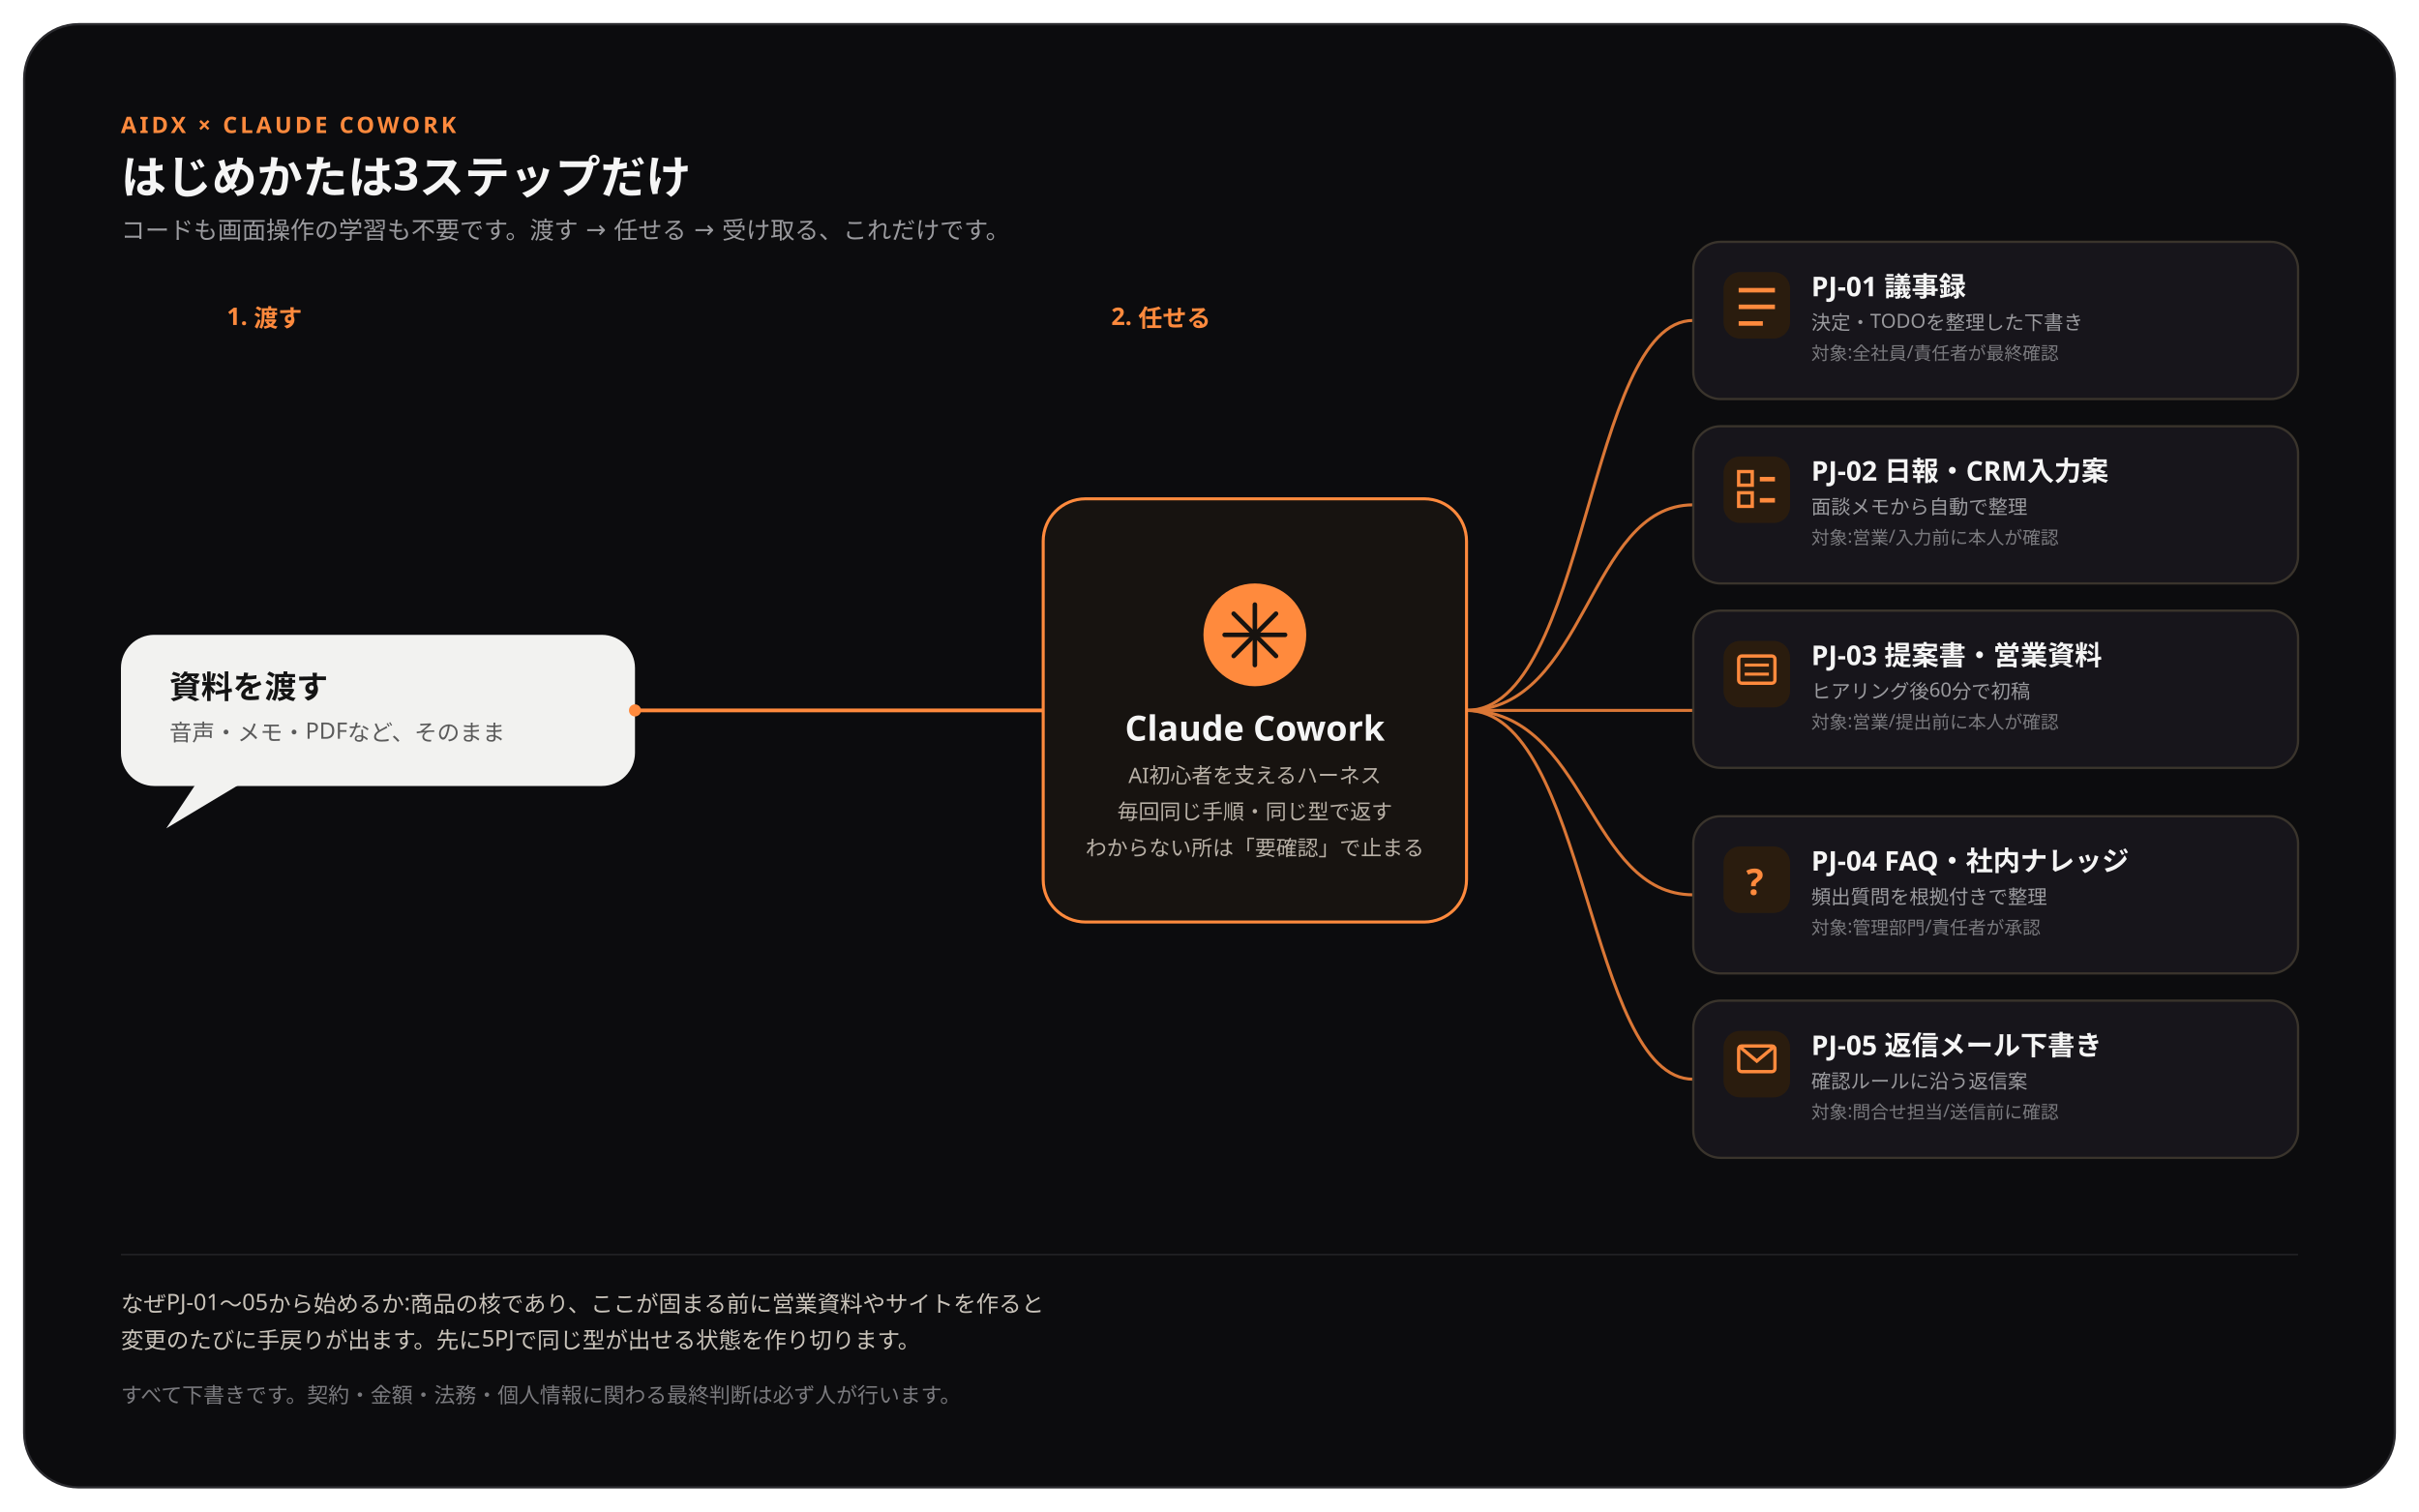
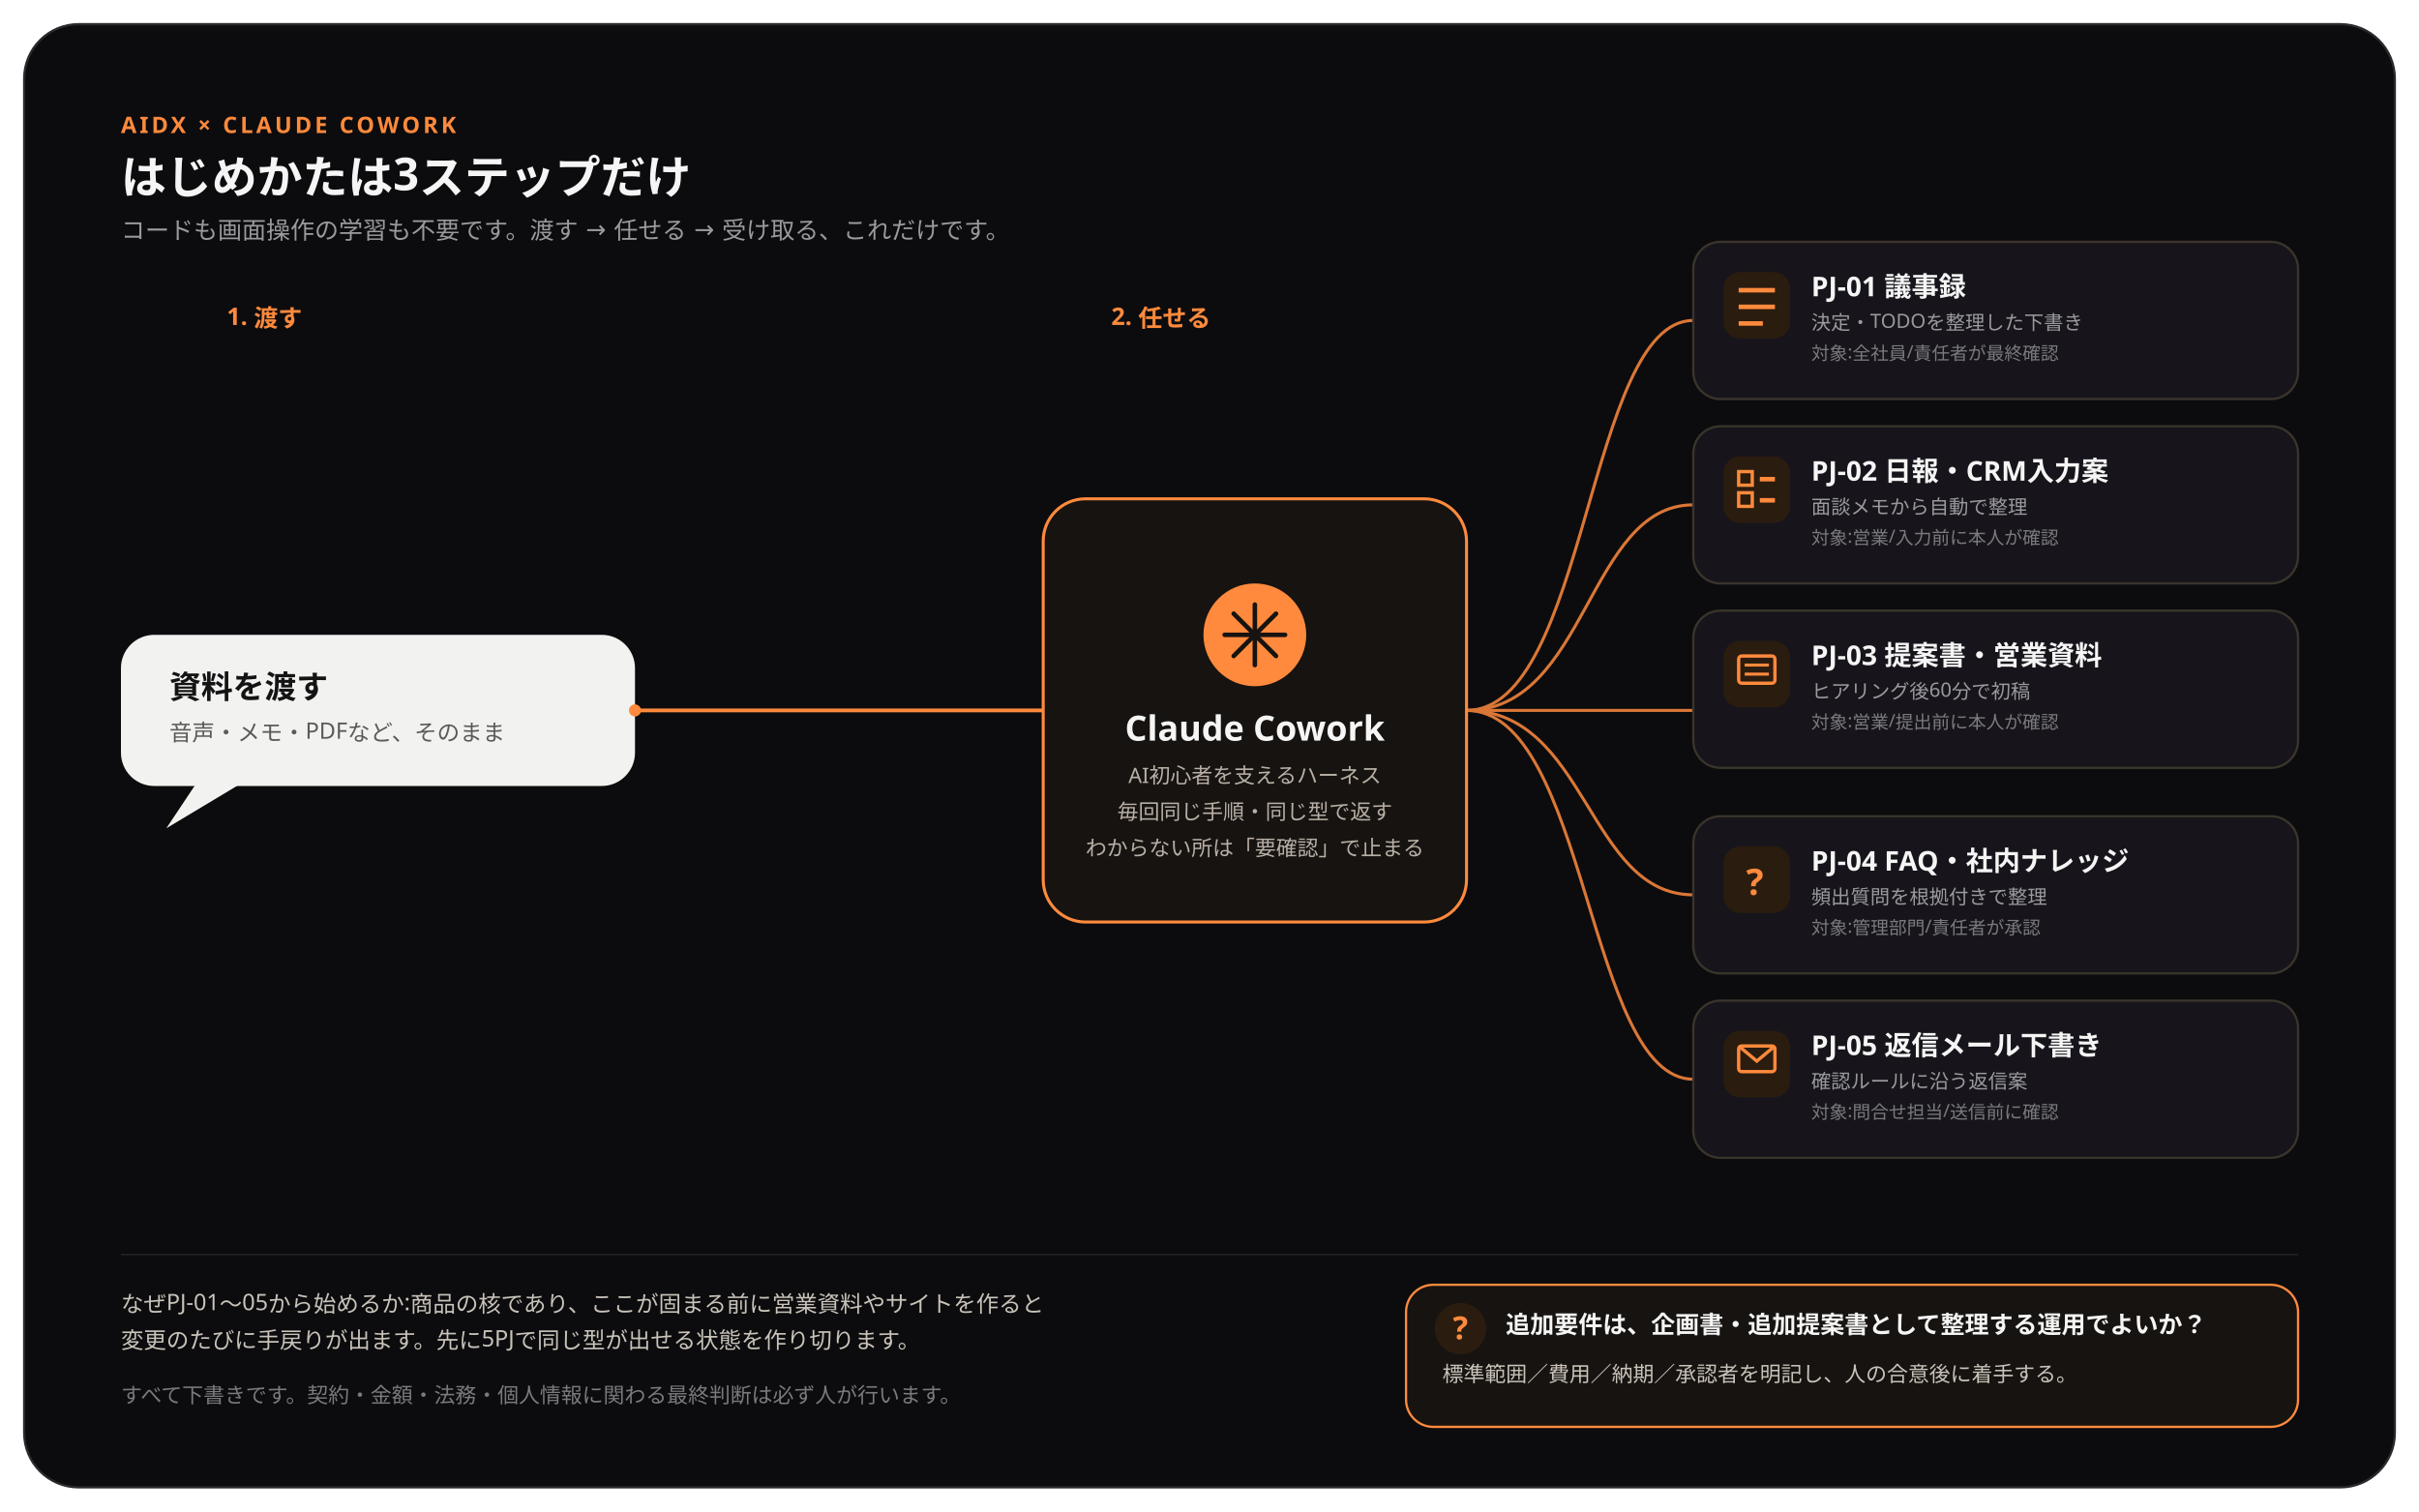
<svg xmlns="http://www.w3.org/2000/svg" viewBox="0 0 1600 1000" role="img">
  <rect x="16" y="16" width="1568" height="968" rx="36" fill="#0c0c0e" stroke="#2a2a2e" stroke-width="1.5" />
  <text x="80" y="88" font-family="sans-serif" font-size="15" font-weight="700" fill="#ff8a3d" letter-spacing="2">AIDX × CLAUDE COWORK</text>
  <text x="80" y="128" font-family="sans-serif" font-size="30" font-weight="700" fill="#f5f5f5">はじめかたは3ステップだけ</text>
  <text x="80" y="158" font-family="sans-serif" font-size="16" fill="#9a9a9e">コードも画面操作の学習も不要です。渡す → 任せる → 受け取る、これだけです。</text>
  <text x="150" y="215" font-family="sans-serif" font-size="16" font-weight="700" fill="#ff8a3d">1. 渡す</text>
  <text x="735" y="215" font-family="sans-serif" font-size="16" font-weight="700" fill="#ff8a3d">2. 任せる</text>
  <text x="1220" y="215" font-family="sans-serif" font-size="16" font-weight="700" fill="#ff8a3d">3. 受け取る(下書き)</text>
  <rect x="80" y="420" width="340" height="100" rx="22" fill="#f2f2f0" />
  <path d="M 130 518 L 110 548 L 160 518 Z" fill="#f2f2f0" />
  <text x="112" y="462" font-family="sans-serif" font-size="21" font-weight="700" fill="#141414">資料を渡す</text>
  <text x="112" y="490" font-family="sans-serif" font-size="15" fill="#5a5a5a">音声・メモ・PDFなど、そのまま</text>
  <path d="M 420 470 L 690 470" stroke="#ff8a3d" stroke-width="2.5" />
  <circle cx="420" cy="470" r="4" fill="#ff8a3d" />
  <rect x="690" y="330" width="280" height="280" rx="28" fill="#171310" stroke="#ff8a3d" stroke-width="2" />
  <circle cx="830" cy="420" r="34" fill="#ff8a3d" />
  <g stroke="#171310" stroke-width="3" stroke-linecap="round">
    <line x1="830" y1="400" x2="830" y2="440" />
    <line x1="810" y1="420" x2="850" y2="420" />
    <line x1="816" y1="406" x2="844" y2="434" />
    <line x1="844" y1="406" x2="816" y2="434" />
  </g>
  <text x="830" y="490" text-anchor="middle" font-family="sans-serif" font-size="23" font-weight="700" fill="#f5f5f5">Claude Cowork</text>
  <text x="830" y="518" text-anchor="middle" font-family="sans-serif" font-size="14" fill="#b8b0a6">AI初心者を支えるハーネス</text>
  <text x="830" y="542" text-anchor="middle" font-family="sans-serif" font-size="14" fill="#b8b0a6">毎回同じ手順・同じ型で返す</text>
  <text x="830" y="566" text-anchor="middle" font-family="sans-serif" font-size="14" fill="#b8b0a6">わからない所は「要確認」で止まる</text>
  <g stroke="#ff8a3d" stroke-width="2" fill="none" opacity="0.85">
    <path d="M 970 470 C 1050 470, 1050 212, 1120 212" />
    <path d="M 970 470 C 1050 470, 1050 334, 1120 334" />
    <path d="M 970 470 L 1120 470" />
    <path d="M 970 470 C 1050 470, 1050 592, 1120 592" />
    <path d="M 970 470 C 1050 470, 1050 714, 1120 714" />
  </g>
  <g font-family="sans-serif">
    <rect x="1120" y="160" width="400" height="104" rx="18" fill="#17151b" stroke="#3a342c" stroke-width="1.5" />
    <rect x="1140" y="180" width="44" height="44" rx="11" fill="#2a1c0e" />
    <line x1="1150" y1="192" x2="1174" y2="192" stroke="#ff8a3d" stroke-width="3" />
    <line x1="1150" y1="203" x2="1174" y2="203" stroke="#ff8a3d" stroke-width="3" />
    <line x1="1150" y1="214" x2="1166" y2="214" stroke="#ff8a3d" stroke-width="3" />
    <text x="1198" y="196" font-size="18" font-weight="700" fill="#f5f5f5">PJ-01 議事録</text>
    <text x="1198" y="218" font-size="13" fill="#9a9a9e">決定・TODOを整理した下書き</text>
    <text x="1198" y="238" font-size="12" fill="#7a7a7e">対象:全社員/責任者が最終確認</text>
    <rect x="1120" y="282" width="400" height="104" rx="18" fill="#17151b" stroke="#3a342c" stroke-width="1.5" />
    <rect x="1140" y="302" width="44" height="44" rx="11" fill="#2a1c0e" />
    <rect x="1150" y="312" width="9" height="9" fill="none" stroke="#ff8a3d" stroke-width="2.2" />
    <line x1="1164" y1="317" x2="1174" y2="317" stroke="#ff8a3d" stroke-width="3" />
    <rect x="1150" y="326" width="9" height="9" fill="none" stroke="#ff8a3d" stroke-width="2.2" />
    <line x1="1164" y1="331" x2="1174" y2="331" stroke="#ff8a3d" stroke-width="3" />
    <text x="1198" y="318" font-size="18" font-weight="700" fill="#f5f5f5">PJ-02 日報・CRM入力案</text>
    <text x="1198" y="340" font-size="13" fill="#9a9a9e">面談メモから自動で整理</text>
    <text x="1198" y="360" font-size="12" fill="#7a7a7e">対象:営業/入力前に本人が確認</text>
    <rect x="1120" y="404" width="400" height="104" rx="18" fill="#17151b" stroke="#3a342c" stroke-width="1.5" />
    <rect x="1140" y="424" width="44" height="44" rx="11" fill="#2a1c0e" />
    <rect x="1150" y="434" width="24" height="18" rx="2" fill="none" stroke="#ff8a3d" stroke-width="2.2" />
    <line x1="1154" y1="440" x2="1170" y2="440" stroke="#ff8a3d" stroke-width="2" />
    <line x1="1154" y1="446" x2="1170" y2="446" stroke="#ff8a3d" stroke-width="2" />
    <text x="1198" y="440" font-size="18" font-weight="700" fill="#f5f5f5">PJ-03 提案書・営業資料</text>
    <text x="1198" y="462" font-size="13" fill="#9a9a9e">ヒアリング後60分で初稿</text>
    <text x="1198" y="482" font-size="12" fill="#7a7a7e">対象:営業/提出前に本人が確認</text>
    <rect x="1120" y="540" width="400" height="104" rx="18" fill="#17151b" stroke="#3a342c" stroke-width="1.5" />
    <rect x="1140" y="560" width="44" height="44" rx="11" fill="#2a1c0e" />
    <text x="1155" y="592" font-size="24" font-weight="700" fill="#ff8a3d">?</text>
    <text x="1198" y="576" font-size="18" font-weight="700" fill="#f5f5f5">PJ-04 FAQ・社内ナレッジ</text>
    <text x="1198" y="598" font-size="13" fill="#9a9a9e">頻出質問を根拠付きで整理</text>
    <text x="1198" y="618" font-size="12" fill="#7a7a7e">対象:管理部門/責任者が承認</text>
    <rect x="1120" y="662" width="400" height="104" rx="18" fill="#17151b" stroke="#3a342c" stroke-width="1.5" />
    <rect x="1140" y="682" width="44" height="44" rx="11" fill="#2a1c0e" />
    <rect x="1150" y="692" width="24" height="17" rx="2" fill="none" stroke="#ff8a3d" stroke-width="2.2" />
    <path d="M 1150 692 L 1162 702 L 1174 692" fill="none" stroke="#ff8a3d" stroke-width="2.2" />
    <text x="1198" y="698" font-size="18" font-weight="700" fill="#f5f5f5">PJ-05 返信メール下書き</text>
    <text x="1198" y="720" font-size="13" fill="#9a9a9e">確認ルールに沿う返信案</text>
    <text x="1198" y="740" font-size="12" fill="#7a7a7e">対象:問合せ担当/送信前に確認</text>
  </g>
  <line x1="80" y1="830" x2="1520" y2="830" stroke="#232326" stroke-width="1" />
  <text x="80" y="868" font-family="sans-serif" font-size="15" fill="#c9c3ba">なぜPJ-01〜05から始めるか:商品の核であり、ここが固まる前に営業資料やサイトを作ると</text>
  <text x="80" y="892" font-family="sans-serif" font-size="15" fill="#c9c3ba">変更のたびに手戻りが出ます。先に5PJで同じ型が出せる状態を作り切ります。</text>
  <text x="80" y="928" font-family="sans-serif" font-size="14" fill="#7a7a7e">すべて下書きです。契約・金額・法務・個人情報に関わる最終判断は必ず人が行います。</text>
+   <rect x="930" y="850" width="590" height="94" rx="18" fill="#171310" stroke="#ff8a3d" stroke-width="1.5" />
+   <circle cx="966" cy="879" r="17" fill="#2a1c0e" />
+   <text x="966" y="886" text-anchor="middle" font-family="sans-serif" font-size="21" font-weight="700" fill="#ff8a3d">?</text>
+   <text x="996" y="882" font-family="sans-serif" font-size="16" font-weight="700" fill="#f5f5f5">追加要件は、企画書・追加提案書として整理する運用でよいか？</text>
+   <text x="954" y="914" font-family="sans-serif" font-size="14" fill="#c9c3ba">標準範囲／費用／納期／承認者を明記し、人の合意後に着手する。</text>
</svg>
